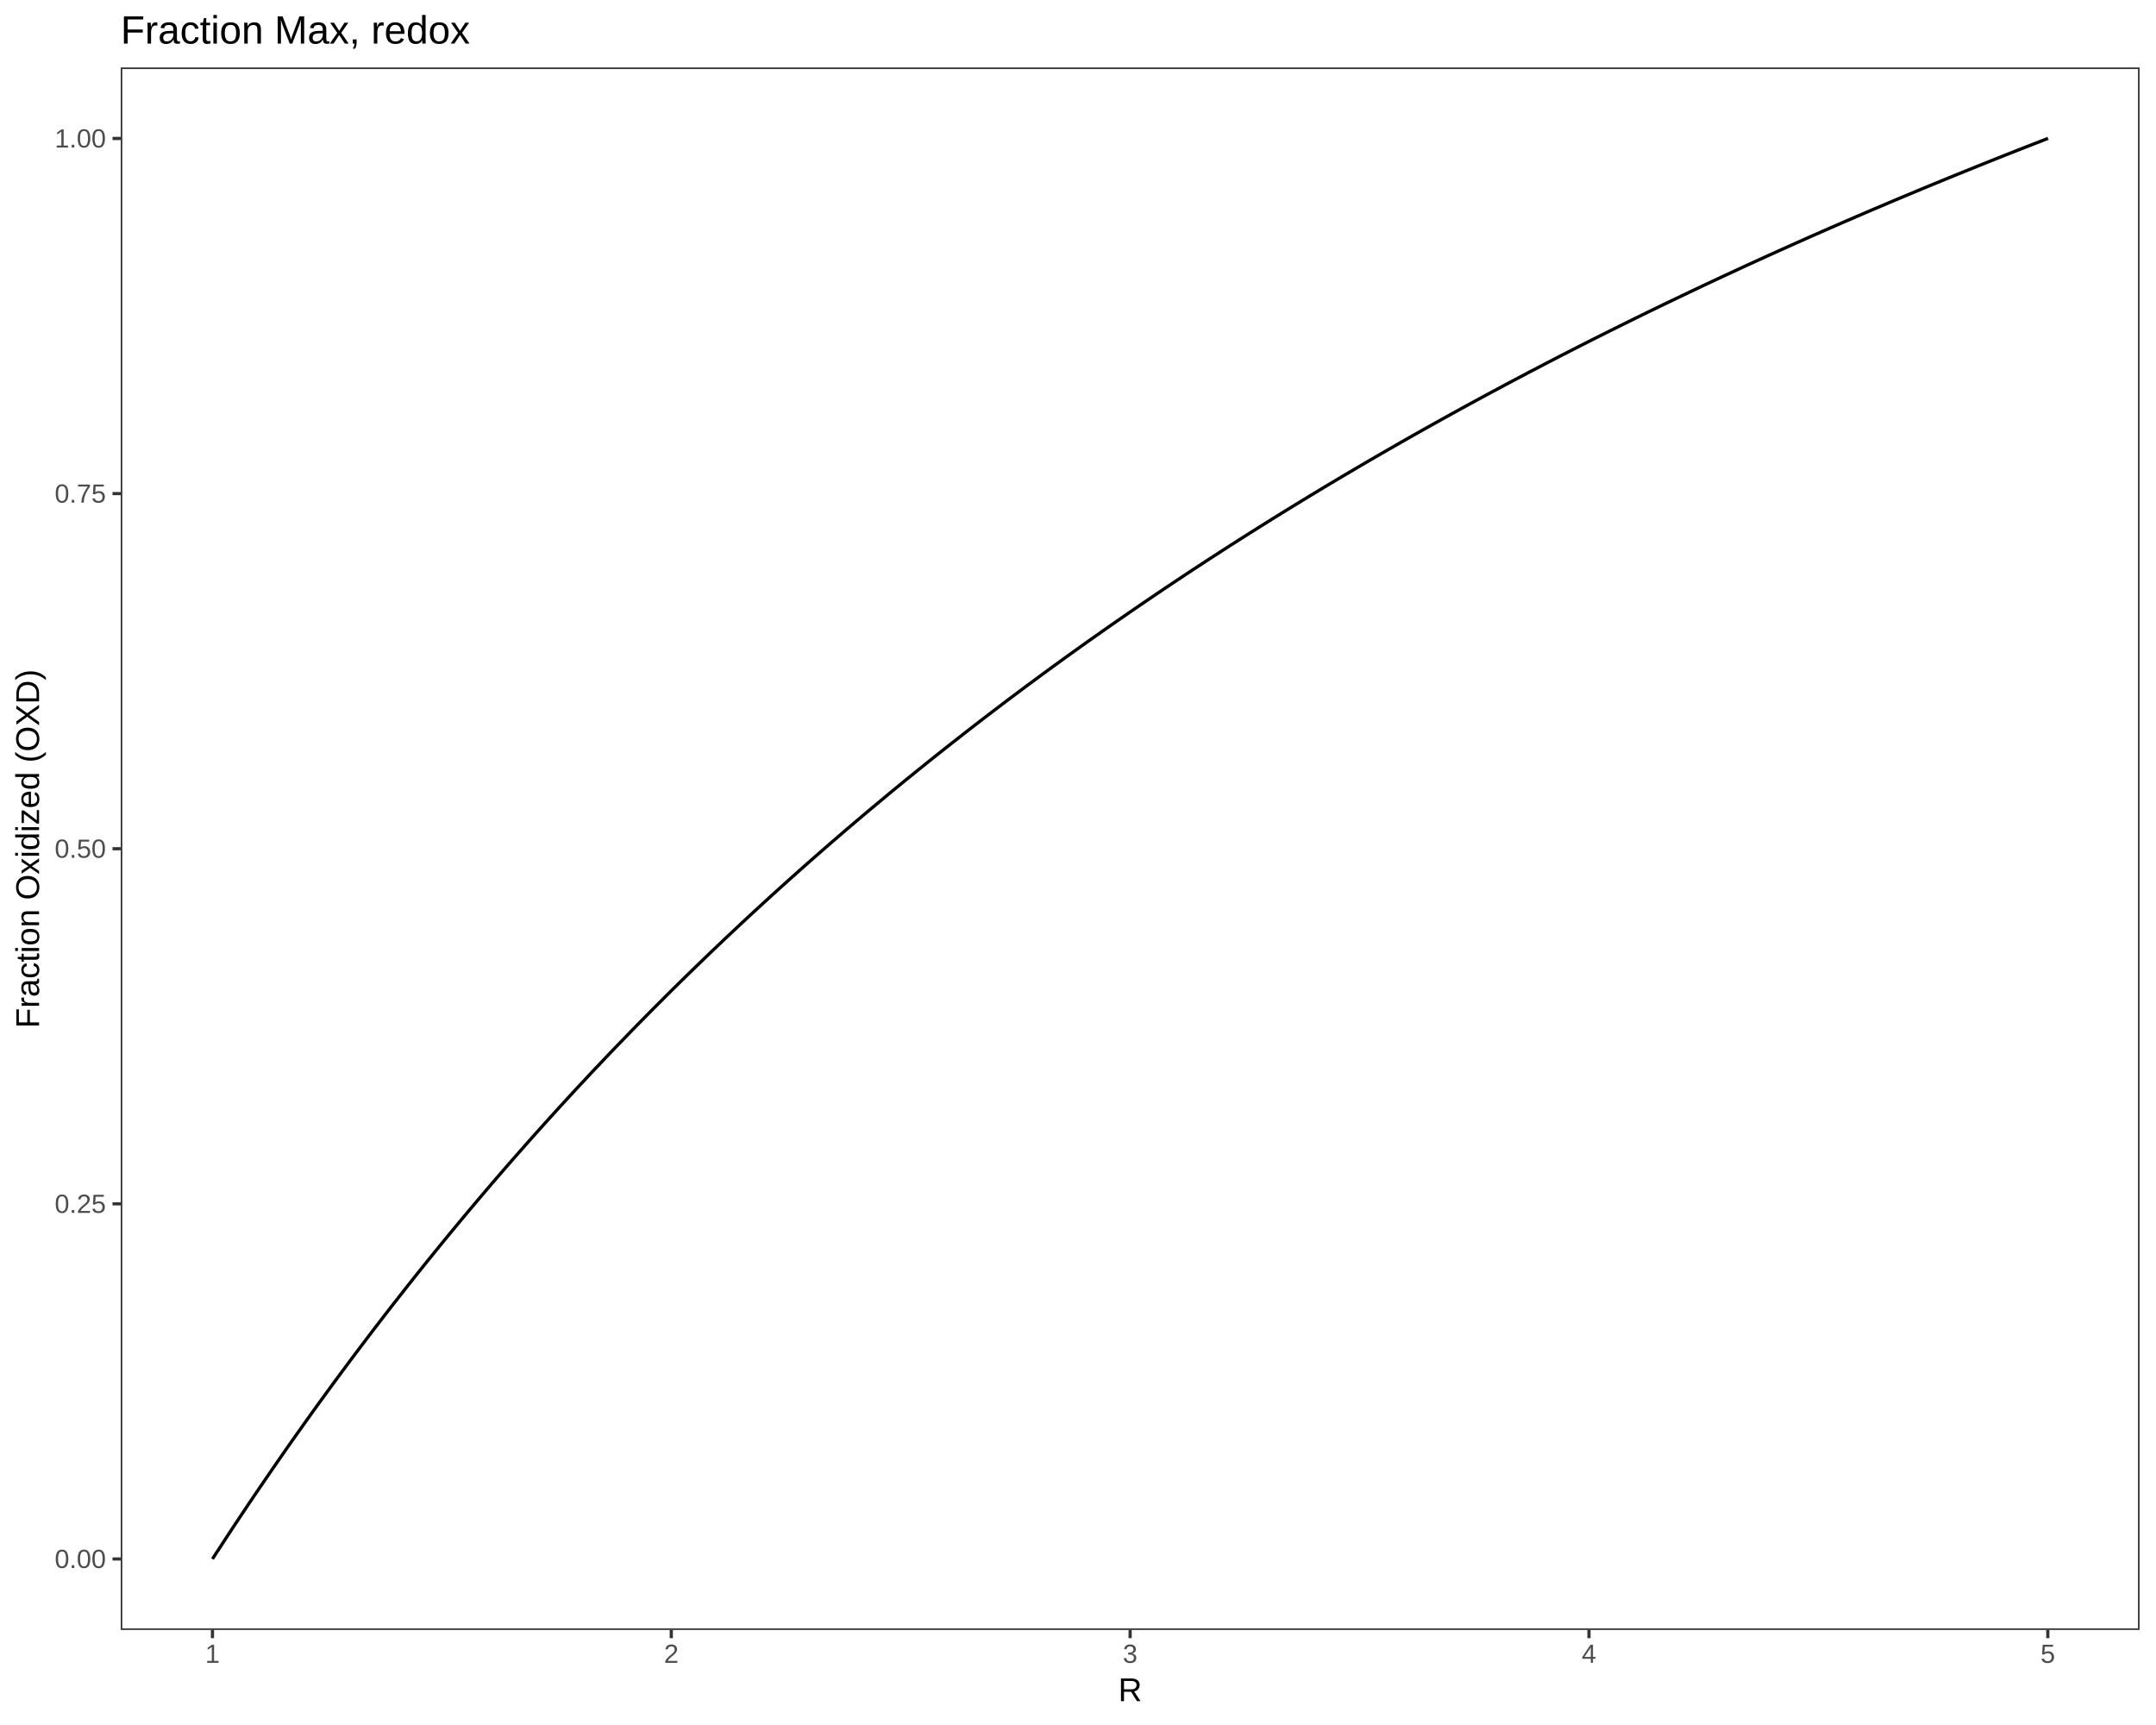
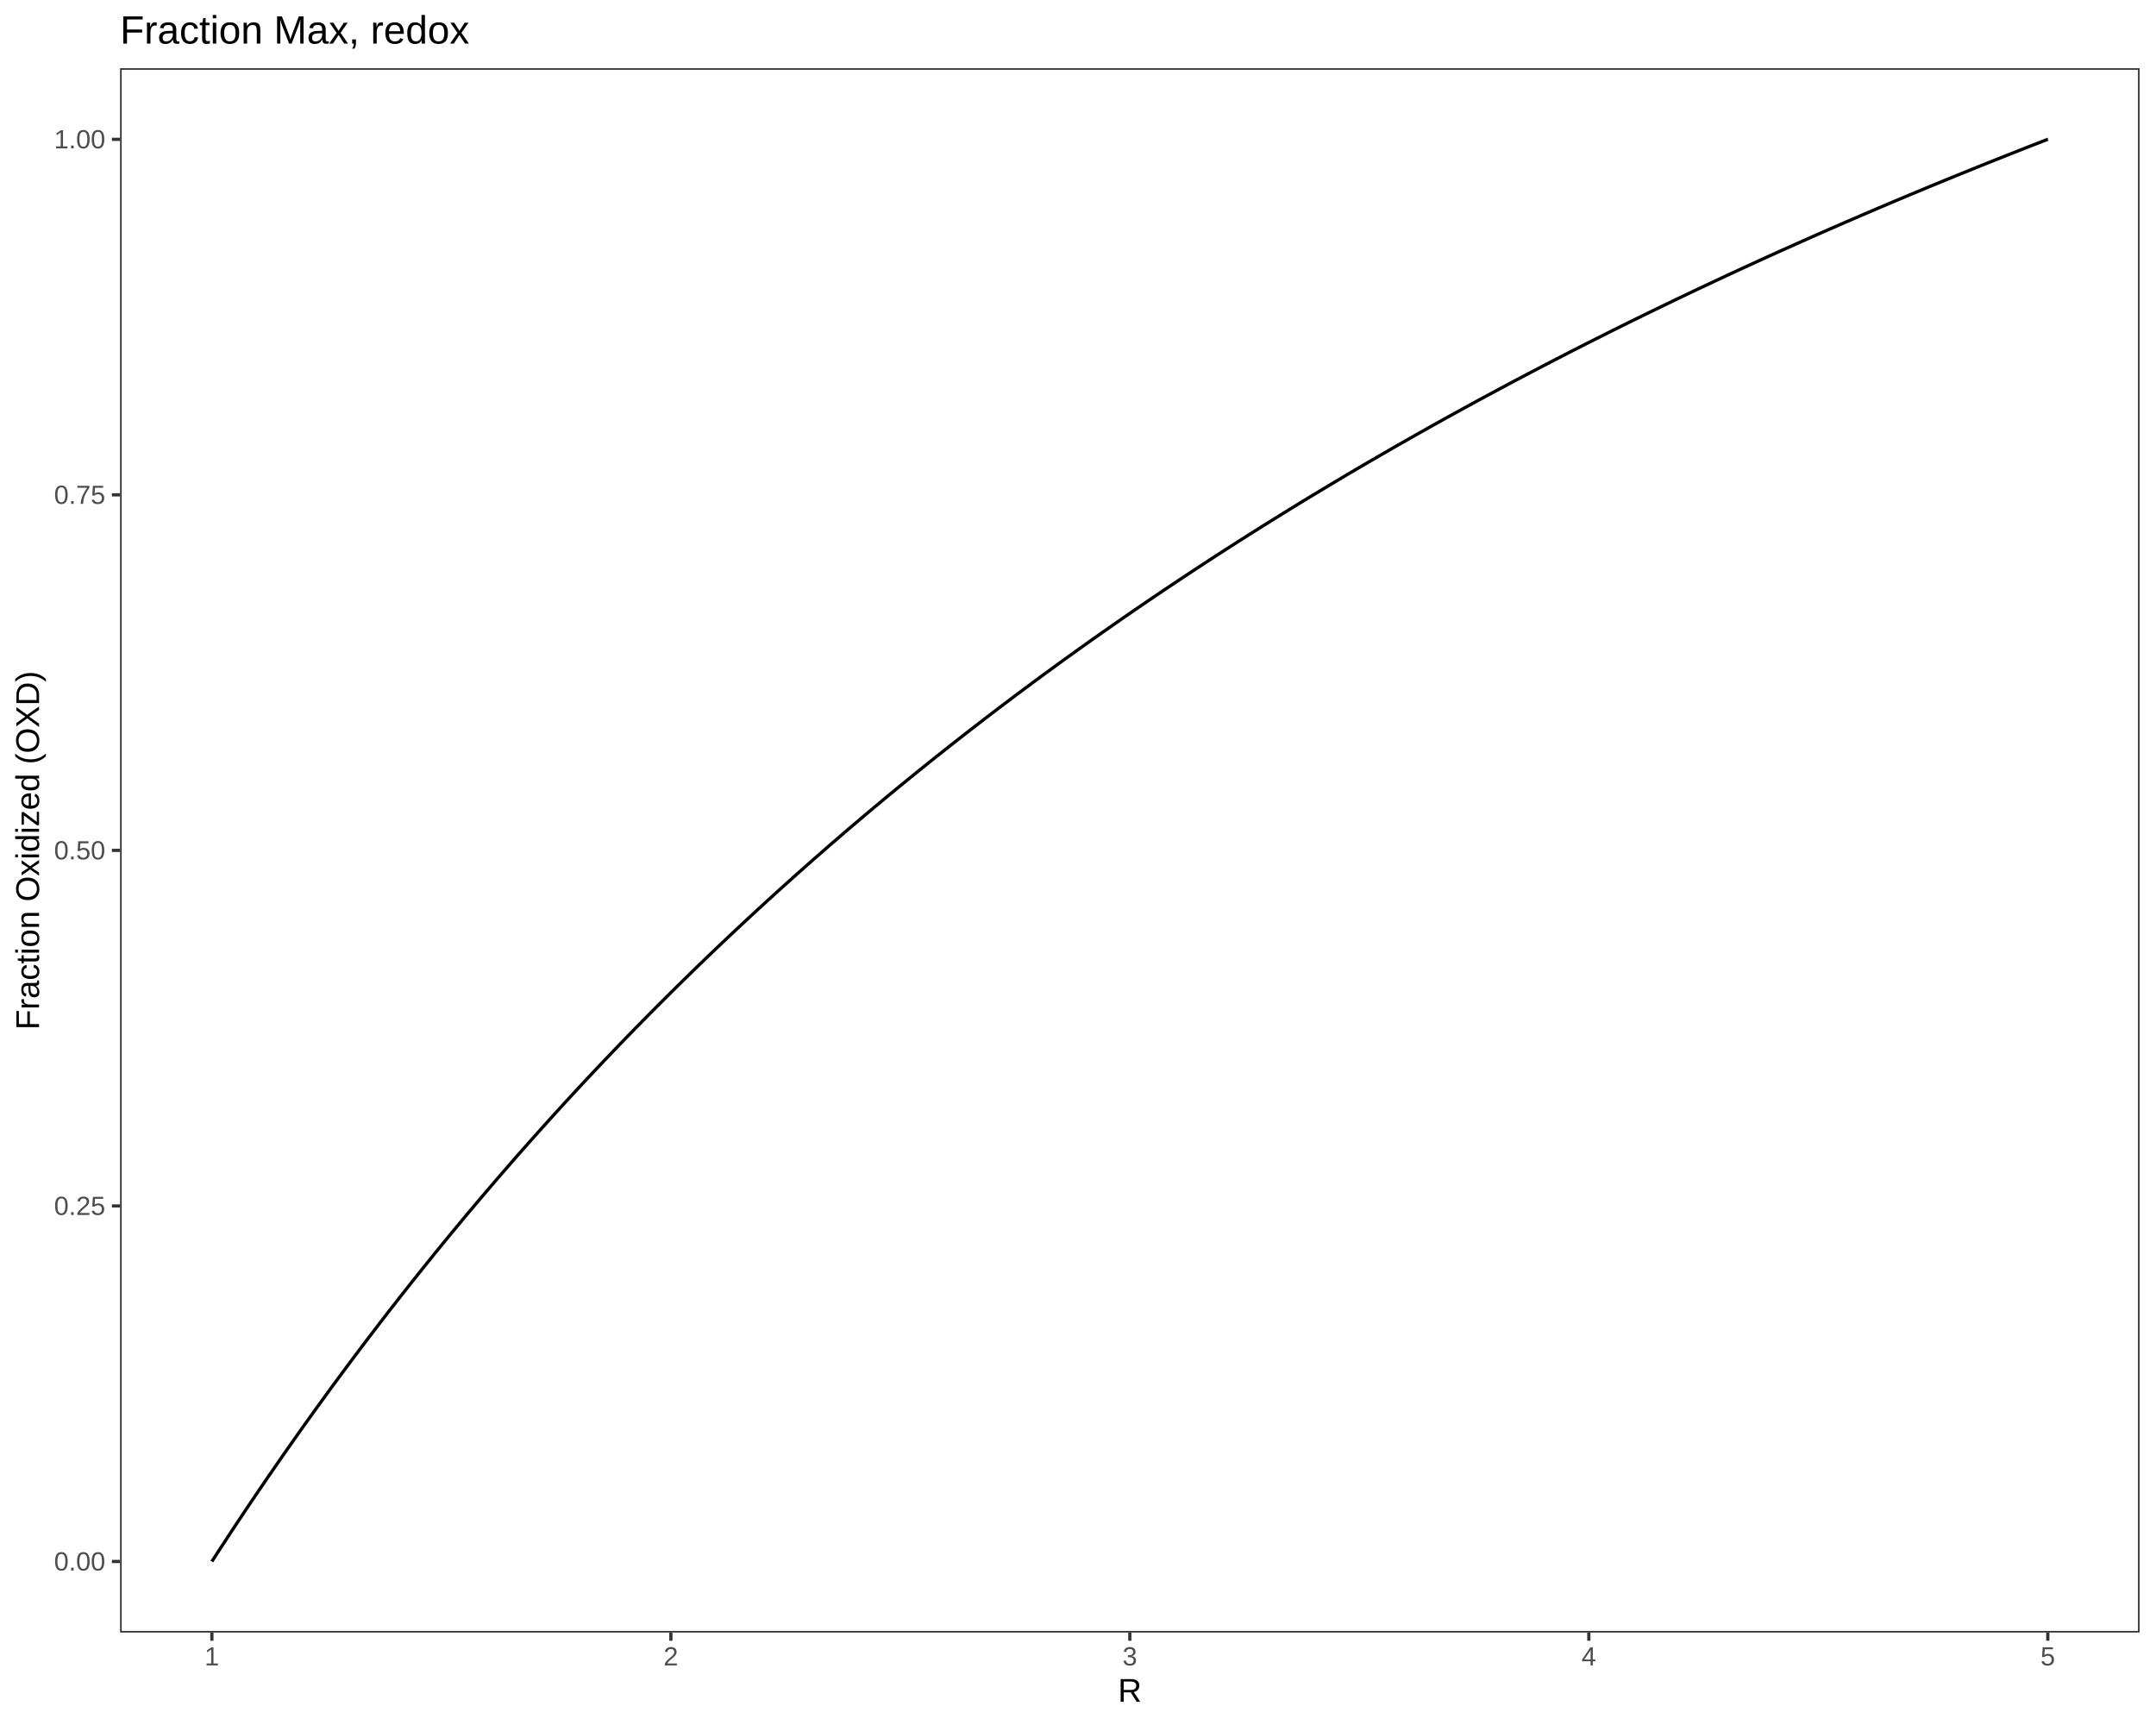
<svg xmlns="http://www.w3.org/2000/svg" viewBox="0 0 720.00 576.00">
  <defs>
    <style type="text/css">
    line, polyline, polygon, path, rect, circle {
      fill: none;
      stroke: #000000;
      stroke-linecap: round;
      stroke-linejoin: round;
      stroke-miterlimit: 10.00;
    }
  </style>
  </defs>
  <rect width="100%" height="100%" style="stroke: none; fill: #FFFFFF;" />
  <rect x="0.00" y="0.00" width="720.00" height="576.00" style="stroke-width: 1.07; stroke: #FFFFFF; fill: #FFFFFF;" />
  <defs>
-     <clipPath id="cpNDAuMzF8NzE0LjUyfDU0NC4yN3wyMi41Mg==">
-       <rect x="40.31" y="22.52" width="674.21" height="521.75" />
+     <clipPath id="cpNDAuMTB8NzE0LjUyfDU0NS4xM3wyMi43Nw==">
+       <rect x="40.10" y="22.77" width="674.42" height="522.36" />
    </clipPath>
  </defs>
-   <rect x="40.31" y="22.52" width="674.21" height="521.75" style="stroke-width: 1.07; stroke: none; fill: #FFFFFF;" clip-path="url(#cpNDAuMzF8NzE0LjUyfDU0NC4yN3wyMi41Mg==)" />
-   <polyline points="70.95,520.56 70.97,520.53 70.98,520.51 71.00,520.48 71.01,520.46 71.03,520.44 71.04,520.41 71.06,520.39 71.08,520.37 71.09,520.34 71.11,520.32 71.12,520.29 71.14,520.27 71.15,520.25 71.17,520.22 71.18,520.20 71.20,520.18 71.21,520.15 71.23,520.13 71.24,520.10 71.26,520.08 71.27,520.06 71.29,520.03 71.31,520.01 71.32,519.99 71.34,519.96 71.35,519.94 71.37,519.92 71.38,519.89 71.40,519.87 71.41,519.84 71.43,519.82 71.44,519.80 71.46,519.77 71.47,519.75 71.49,519.73 71.50,519.70 71.52,519.68 71.54,519.65 71.55,519.63 71.57,519.61 71.58,519.58 71.60,519.56 71.61,519.54 71.63,519.51 71.64,519.49 71.66,519.47 71.67,519.44 71.69,519.42 71.70,519.39 71.72,519.37 71.73,519.35 71.75,519.32 71.77,519.30 71.78,519.28 71.80,519.25 71.81,519.23 71.83,519.21 71.84,519.18 71.86,519.16 71.87,519.13 71.89,519.11 71.90,519.09 71.92,519.06 71.93,519.04 71.95,519.02 71.96,518.99 71.98,518.97 71.99,518.95 72.01,518.92 72.03,518.90 72.04,518.87 72.06,518.85 72.07,518.83 72.09,518.80 72.10,518.78 72.12,518.76 72.13,518.73 72.15,518.71 72.16,518.69 72.18,518.66 72.19,518.64 72.21,518.61 72.22,518.59 72.24,518.57 72.26,518.54 72.27,518.52 72.29,518.50 72.30,518.47 72.32,518.45 72.33,518.43 72.35,518.40 72.36,518.38 72.38,518.35 72.39,518.33 72.41,518.31 72.42,518.28 72.44,518.26 72.45,518.24 72.47,518.21 72.49,518.19 74.02,515.84 75.55,513.49 77.08,511.16 78.61,508.84 80.15,506.54 81.68,504.24 83.21,501.95 84.74,499.68 86.28,497.42 87.81,495.17 89.34,492.93 90.87,490.70 92.41,488.48 93.94,486.27 95.47,484.07 97.00,481.88 98.53,479.70 100.07,477.54 101.60,475.38 103.13,473.24 104.66,471.10 106.20,468.97 107.73,466.86 109.26,464.75 110.79,462.66 112.33,460.57 113.86,458.49 115.39,456.43 116.92,454.37 118.45,452.32 119.99,450.29 121.52,448.26 123.05,446.24 124.58,444.23 126.12,442.23 127.65,440.24 129.18,438.25 130.71,436.28 132.25,434.32 133.78,432.36 135.31,430.41 136.84,428.48 138.37,426.55 139.91,424.63 141.44,422.71 142.97,420.81 144.50,418.92 146.04,417.03 147.57,415.15 149.10,413.28 150.63,411.42 152.17,409.57 153.70,407.72 155.23,405.89 156.76,404.06 158.29,402.24 159.83,400.42 161.36,398.62 162.89,396.82 164.42,395.03 165.96,393.25 167.49,391.48 169.02,389.71 170.55,387.95 172.09,386.20 173.62,384.46 175.15,382.72 176.68,380.99 178.21,379.27 179.75,377.55 181.28,375.85 182.81,374.15 184.34,372.46 185.88,370.77 187.41,369.09 188.94,367.42 190.47,365.76 192.00,364.10 193.54,362.45 195.07,360.81 196.60,359.17 198.13,357.54 199.67,355.92 201.20,354.30 202.73,352.69 204.26,351.09 205.80,349.49 207.33,347.90 208.86,346.32 210.39,344.74 211.92,343.17 213.46,341.60 214.99,340.05 216.52,338.49 218.05,336.95 219.59,335.41 221.12,333.88 222.65,332.35 224.18,330.83 225.72,329.31 227.25,327.80 228.78,326.30 230.31,324.81 231.84,323.31 233.38,321.83 234.91,320.35 236.44,318.88 237.97,317.41 239.51,315.95 241.04,314.49 242.57,313.04 244.10,311.60 245.64,310.16 247.17,308.72 248.70,307.30 250.23,305.87 251.76,304.46 253.30,303.05 254.83,301.64 256.36,300.24 257.89,298.84 259.43,297.45 260.96,296.07 262.49,294.69 264.02,293.32 265.56,291.95 267.09,290.58 268.62,289.22 270.15,287.87 271.68,286.52 273.22,285.18 274.75,283.84 276.28,282.51 277.81,281.18 279.35,279.86 280.88,278.54 282.41,277.22 283.94,275.92 285.48,274.61 287.01,273.31 288.54,272.02 290.07,270.73 291.60,269.45 293.14,268.17 294.67,266.89 296.20,265.62 297.73,264.35 299.27,263.09 300.80,261.84 302.33,260.58 303.86,259.34 305.40,258.09 306.93,256.86 308.46,255.62 309.99,254.39 311.52,253.17 313.06,251.95 314.59,250.73 316.12,249.52 317.65,248.31 319.19,247.11 320.72,245.91 322.25,244.71 323.78,243.52 325.32,242.33 326.85,241.15 328.38,239.97 329.91,238.80 331.44,237.63 332.98,236.46 334.51,235.30 336.04,234.14 337.57,232.99 339.11,231.84 340.64,230.69 342.17,229.55 343.70,228.41 345.24,227.28 346.77,226.15 348.30,225.02 349.83,223.90 351.36,222.78 352.90,221.67 354.43,220.56 355.96,219.45 357.49,218.35 359.03,217.25 360.56,216.15 362.09,215.06 363.62,213.97 365.16,212.89 366.69,211.81 368.22,210.73 369.75,209.66 371.28,208.59 372.82,207.52 374.35,206.46 375.88,205.40 377.41,204.34 378.95,203.29 380.48,202.24 382.01,201.20 383.54,200.16 385.08,199.12 386.61,198.08 388.14,197.05 389.67,196.02 391.20,195.00 392.74,193.98 394.27,192.96 395.80,191.94 397.33,190.93 398.87,189.92 400.40,188.92 401.93,187.92 403.46,186.92 405.00,185.92 406.53,184.93 408.06,183.94 409.59,182.96 411.12,181.97 412.66,181.00 414.19,180.02 415.72,179.05 417.25,178.08 418.79,177.11 420.32,176.15 421.85,175.19 423.38,174.23 424.92,173.27 426.45,172.32 427.98,171.37 429.51,170.43 431.04,169.49 432.58,168.55 434.11,167.61 435.64,166.68 437.17,165.74 438.71,164.82 440.24,163.89 441.77,162.97 443.30,162.05 444.84,161.13 446.37,160.22 447.90,159.31 449.43,158.40 450.96,157.50 452.50,156.59 454.03,155.70 455.56,154.80 457.09,153.90 458.63,153.01 460.16,152.12 461.69,151.24 463.22,150.36 464.76,149.48 466.29,148.60 467.82,147.72 469.35,146.85 470.88,145.98 472.42,145.11 473.95,144.25 475.48,143.39 477.01,142.53 478.55,141.67 480.08,140.82 481.61,139.96 483.14,139.12 484.67,138.27 486.21,137.43 487.74,136.58 489.27,135.74 490.80,134.91 492.34,134.07 493.87,133.24 495.40,132.41 496.93,131.59 498.47,130.76 500.00,129.94 501.53,129.12 503.06,128.30 504.59,127.49 506.13,126.68 507.66,125.87 509.19,125.06 510.72,124.25 512.26,123.45 513.79,122.65 515.32,121.85 516.85,121.06 518.39,120.26 519.92,119.47 521.45,118.68 522.98,117.90 524.51,117.11 526.05,116.33 527.58,115.55 529.11,114.77 530.64,114.00 532.18,113.22 533.71,112.45 535.24,111.68 536.77,110.92 538.31,110.15 539.84,109.39 541.37,108.63 542.90,107.87 544.43,107.12 545.97,106.36 547.50,105.61 549.03,104.86 550.56,104.11 552.10,103.37 553.63,102.62 555.16,101.88 556.69,101.14 558.23,100.41 559.76,99.67 561.29,98.94 562.82,98.21 564.35,97.48 565.89,96.75 567.42,96.03 568.95,95.30 570.48,94.58 572.02,93.86 573.55,93.15 575.08,92.43 576.61,91.72 578.15,91.01 579.68,90.30 581.21,89.59 582.74,88.89 584.27,88.18 585.81,87.48 587.34,86.78 588.87,86.09 590.40,85.39 591.94,84.70 593.47,84.00 595.00,83.31 596.53,82.63 598.07,81.94 599.60,81.25 601.13,80.57 602.66,79.89 604.19,79.21 605.73,78.53 607.26,77.86 608.79,77.18 610.32,76.51 611.86,75.84 613.39,75.17 614.92,74.51 616.45,73.84 617.99,73.18 619.52,72.52 621.05,71.86 622.58,71.20 624.11,70.55 625.65,69.89 627.18,69.24 628.71,68.59 630.24,67.94 631.78,67.29 633.31,66.64 634.84,66.00 636.37,65.36 637.91,64.72 639.44,64.08 640.97,63.44 642.50,62.80 644.03,62.17 645.57,61.54 647.10,60.91 648.63,60.28 650.16,59.65 651.70,59.02 653.23,58.40 654.76,57.78 656.29,57.16 657.83,56.54 659.36,55.92 660.89,55.30 662.42,54.69 663.95,54.07 665.49,53.46 667.02,52.85 668.55,52.24 670.08,51.63 671.62,51.03 673.15,50.42 674.68,49.82 676.21,49.22 677.75,48.62 679.28,48.02 680.81,47.43 682.34,46.83 682.36,46.82 682.37,46.82 682.39,46.81 682.40,46.81 682.42,46.80 682.43,46.80 682.45,46.79 682.46,46.78 682.48,46.78 682.50,46.77 682.51,46.77 682.53,46.76 682.54,46.75 682.56,46.75 682.57,46.74 682.59,46.74 682.60,46.73 682.62,46.72 682.63,46.72 682.65,46.71 682.66,46.71 682.68,46.70 682.69,46.69 682.71,46.69 682.73,46.68 682.74,46.68 682.76,46.67 682.77,46.66 682.79,46.66 682.80,46.65 682.82,46.65 682.83,46.64 682.85,46.63 682.86,46.63 682.88,46.62 682.89,46.62 682.91,46.61 682.92,46.61 682.94,46.60 682.96,46.59 682.97,46.59 682.99,46.58 683.00,46.58 683.02,46.57 683.03,46.56 683.05,46.56 683.06,46.55 683.08,46.55 683.09,46.54 683.11,46.53 683.12,46.53 683.14,46.52 683.15,46.52 683.17,46.51 683.18,46.50 683.20,46.50 683.22,46.49 683.23,46.49 683.25,46.48 683.26,46.47 683.28,46.47 683.29,46.46 683.31,46.46 683.32,46.45 683.34,46.44 683.35,46.44 683.37,46.43 683.38,46.43 683.40,46.42 683.41,46.42 683.43,46.41 683.45,46.40 683.46,46.40 683.48,46.39 683.49,46.39 683.51,46.38 683.52,46.37 683.54,46.37 683.55,46.36 683.57,46.36 683.58,46.35 683.60,46.34 683.61,46.34 683.63,46.33 683.64,46.33 683.66,46.32 683.68,46.31 683.69,46.31 683.71,46.30 683.72,46.30 683.74,46.29 683.75,46.28 683.77,46.28 683.78,46.27 683.80,46.27 683.81,46.26 683.83,46.26 683.84,46.25 683.86,46.24 683.87,46.24 " style="stroke-width: 1.07; stroke-linecap: butt;" clip-path="url(#cpNDAuMzF8NzE0LjUyfDU0NC4yN3wyMi41Mg==)" />
-   <rect x="40.31" y="22.52" width="674.21" height="521.75" style="stroke-width: 1.07; stroke: #333333;" clip-path="url(#cpNDAuMzF8NzE0LjUyfDU0NC4yN3wyMi41Mg==)" />
+   <rect x="40.10" y="22.77" width="674.42" height="522.36" style="stroke-width: 1.07; stroke: none; fill: #FFFFFF;" clip-path="url(#cpNDAuMTB8NzE0LjUyfDU0NS4xM3wyMi43Nw==)" />
+   <polyline points="70.76,521.39 70.77,521.36 70.79,521.34 70.81,521.32 70.82,521.29 70.84,521.27 70.85,521.24 70.87,521.22 70.88,521.20 70.90,521.17 70.91,521.15 70.93,521.13 70.94,521.10 70.96,521.08 70.97,521.05 70.99,521.03 71.00,521.01 71.02,520.98 71.04,520.96 71.05,520.94 71.07,520.91 71.08,520.89 71.10,520.86 71.11,520.84 71.13,520.82 71.14,520.79 71.16,520.77 71.17,520.75 71.19,520.72 71.20,520.70 71.22,520.68 71.23,520.65 71.25,520.63 71.26,520.60 71.28,520.58 71.30,520.56 71.31,520.53 71.33,520.51 71.34,520.49 71.36,520.46 71.37,520.44 71.39,520.41 71.40,520.39 71.42,520.37 71.43,520.34 71.45,520.32 71.46,520.30 71.48,520.27 71.49,520.25 71.51,520.22 71.53,520.20 71.54,520.18 71.56,520.15 71.57,520.13 71.59,520.11 71.60,520.08 71.62,520.06 71.63,520.04 71.65,520.01 71.66,519.99 71.68,519.96 71.69,519.94 71.71,519.92 71.72,519.89 71.74,519.87 71.76,519.85 71.77,519.82 71.79,519.80 71.80,519.78 71.82,519.75 71.83,519.73 71.85,519.70 71.86,519.68 71.88,519.66 71.89,519.63 71.91,519.61 71.92,519.59 71.94,519.56 71.95,519.54 71.97,519.51 71.99,519.49 72.00,519.47 72.02,519.44 72.03,519.42 72.05,519.40 72.06,519.37 72.08,519.35 72.09,519.33 72.11,519.30 72.12,519.28 72.14,519.25 72.15,519.23 72.17,519.21 72.18,519.18 72.20,519.16 72.22,519.14 72.23,519.11 72.25,519.09 72.26,519.07 72.28,519.04 72.29,519.02 73.82,516.66 75.36,514.32 76.89,511.98 78.42,509.66 79.96,507.35 81.49,505.05 83.02,502.76 84.55,500.49 86.09,498.22 87.62,495.97 89.15,493.72 90.69,491.49 92.22,489.27 93.75,487.06 95.28,484.86 96.82,482.67 98.35,480.49 99.88,478.32 101.41,476.16 102.95,474.01 104.48,471.87 106.01,469.75 107.55,467.63 109.08,465.52 110.61,463.42 112.14,461.33 113.68,459.25 115.21,457.19 116.74,455.13 118.27,453.08 119.81,451.04 121.34,449.00 122.87,446.98 124.41,444.97 125.94,442.97 127.47,440.97 129.00,438.99 130.54,437.01 132.07,435.05 133.60,433.09 135.14,431.14 136.67,429.20 138.20,427.27 139.73,425.35 141.27,423.43 142.80,421.53 144.33,419.63 145.86,417.74 147.40,415.86 148.93,413.99 150.46,412.12 152.00,410.27 153.53,408.42 155.06,406.58 156.59,404.75 158.13,402.93 159.66,401.11 161.19,399.31 162.73,397.51 164.26,395.72 165.79,393.93 167.32,392.16 168.86,390.39 170.39,388.63 171.92,386.87 173.45,385.13 174.99,383.39 176.52,381.66 178.05,379.94 179.59,378.22 181.12,376.51 182.65,374.81 184.18,373.11 185.72,371.43 187.25,369.75 188.78,368.07 190.31,366.41 191.85,364.75 193.38,363.10 194.91,361.45 196.45,359.81 197.98,358.18 199.51,356.56 201.04,354.94 202.58,353.33 204.11,351.72 205.64,350.12 207.18,348.53 208.71,346.94 210.24,345.37 211.77,343.79 213.31,342.23 214.84,340.67 216.37,339.11 217.90,337.57 219.44,336.02 220.97,334.49 222.50,332.96 224.04,331.44 225.57,329.92 227.10,328.41 228.63,326.91 230.17,325.41 231.70,323.92 233.23,322.43 234.77,320.95 236.30,319.47 237.83,318.00 239.36,316.54 240.90,315.08 242.43,313.63 243.96,312.18 245.49,310.74 247.03,309.31 248.56,307.88 250.09,306.45 251.63,305.04 253.16,303.62 254.69,302.22 256.22,300.81 257.76,299.42 259.29,298.02 260.82,296.64 262.35,295.26 263.89,293.88 265.42,292.51 266.95,291.15 268.49,289.79 270.02,288.43 271.55,287.08 273.08,285.74 274.62,284.40 276.15,283.06 277.68,281.73 279.22,280.41 280.75,279.09 282.28,277.77 283.81,276.46 285.35,275.16 286.88,273.86 288.41,272.56 289.94,271.27 291.48,269.98 293.01,268.70 294.54,267.43 296.08,266.15 297.61,264.89 299.14,263.62 300.67,262.37 302.21,261.11 303.74,259.86 305.27,258.62 306.80,257.38 308.34,256.14 309.87,254.91 311.40,253.69 312.94,252.46 314.47,251.25 316.00,250.03 317.53,248.82 319.07,247.62 320.60,246.42 322.13,245.22 323.67,244.03 325.20,242.84 326.73,241.66 328.26,240.48 329.80,239.30 331.33,238.13 332.86,236.96 334.39,235.80 335.93,234.64 337.46,233.49 338.99,232.33 340.53,231.19 342.06,230.04 343.59,228.91 345.12,227.77 346.66,226.64 348.19,225.51 349.72,224.39 351.26,223.27 352.79,222.15 354.32,221.04 355.85,219.93 357.39,218.83 358.92,217.73 360.45,216.63 361.98,215.54 363.52,214.45 365.05,213.36 366.58,212.28 368.12,211.20 369.65,210.13 371.18,209.06 372.71,207.99 374.25,206.92 375.78,205.86 377.31,204.81 378.84,203.75 380.38,202.70 381.91,201.66 383.44,200.61 384.98,199.57 386.51,198.54 388.04,197.50 389.57,196.47 391.11,195.45 392.64,194.43 394.17,193.41 395.71,192.39 397.24,191.38 398.77,190.37 400.30,189.36 401.84,188.36 403.37,187.36 404.90,186.36 406.43,185.37 407.97,184.38 409.50,183.39 411.03,182.41 412.57,181.43 414.10,180.45 415.63,179.48 417.16,178.51 418.70,177.54 420.23,176.58 421.76,175.61 423.30,174.66 424.83,173.70 426.36,172.75 427.89,171.80 429.43,170.85 430.96,169.91 432.49,168.97 434.02,168.03 435.56,167.09 437.09,166.16 438.62,165.23 440.16,164.31 441.69,163.38 443.22,162.46 444.75,161.55 446.29,160.63 447.82,159.72 449.35,158.81 450.88,157.90 452.42,157.00 453.95,156.10 455.48,155.20 457.02,154.31 458.55,153.42 460.08,152.53 461.61,151.64 463.15,150.76 464.68,149.87 466.21,148.99 467.75,148.12 469.28,147.25 470.81,146.37 472.34,145.51 473.88,144.64 475.41,143.78 476.94,142.92 478.47,142.06 480.01,141.20 481.54,140.35 483.07,139.50 484.61,138.65 486.14,137.81 487.67,136.97 489.20,136.13 490.74,135.29 492.27,134.45 493.80,133.62 495.34,132.79 496.87,131.96 498.40,131.14 499.93,130.32 501.47,129.50 503.00,128.68 504.53,127.86 506.06,127.05 507.60,126.24 509.13,125.43 510.66,124.62 512.20,123.82 513.73,123.02 515.26,122.22 516.79,121.42 518.33,120.63 519.86,119.84 521.39,119.05 522.92,118.26 524.46,117.47 525.99,116.69 527.52,115.91 529.06,115.13 530.59,114.35 532.12,113.58 533.65,112.81 535.19,112.04 536.72,111.27 538.25,110.50 539.79,109.74 541.32,108.98 542.85,108.22 544.38,107.46 545.92,106.71 547.45,105.96 548.98,105.21 550.51,104.46 552.05,103.71 553.58,102.97 555.11,102.23 556.65,101.49 558.18,100.75 559.71,100.01 561.24,99.28 562.78,98.55 564.31,97.82 565.84,97.09 567.38,96.36 568.91,95.64 570.44,94.92 571.97,94.20 573.51,93.48 575.04,92.76 576.57,92.05 578.10,91.34 579.64,90.63 581.17,89.92 582.70,89.21 584.24,88.51 585.77,87.81 587.30,87.11 588.83,86.41 590.37,85.71 591.90,85.02 593.43,84.33 594.96,83.63 596.50,82.95 598.03,82.26 599.56,81.57 601.10,80.89 602.63,80.21 604.16,79.53 605.69,78.85 607.23,78.17 608.76,77.50 610.29,76.83 611.83,76.16 613.36,75.49 614.89,74.82 616.42,74.15 617.96,73.49 619.49,72.83 621.02,72.17 622.55,71.51 624.09,70.85 625.62,70.20 627.15,69.54 628.69,68.89 630.22,68.24 631.75,67.59 633.28,66.95 634.82,66.30 636.35,65.66 637.88,65.02 639.42,64.38 640.95,63.74 642.48,63.10 644.01,62.47 645.55,61.83 647.08,61.20 648.61,60.57 650.14,59.94 651.68,59.32 653.21,58.69 654.74,58.07 656.28,57.45 657.81,56.83 659.34,56.21 660.87,55.59 662.41,54.97 663.94,54.36 665.47,53.75 667.00,53.14 668.54,52.53 670.07,51.92 671.60,51.31 673.14,50.71 674.67,50.10 676.20,49.50 677.73,48.90 679.27,48.30 680.80,47.71 682.33,47.11 682.35,47.10 682.36,47.10 682.38,47.09 682.39,47.09 682.41,47.08 682.42,47.07 682.44,47.07 682.46,47.06 682.47,47.06 682.49,47.05 682.50,47.04 682.52,47.04 682.53,47.03 682.55,47.03 682.56,47.02 682.58,47.01 682.59,47.01 682.61,47.00 682.62,47.00 682.64,46.99 682.65,46.98 682.67,46.98 682.69,46.97 682.70,46.97 682.72,46.96 682.73,46.95 682.75,46.95 682.76,46.94 682.78,46.94 682.79,46.93 682.81,46.92 682.82,46.92 682.84,46.91 682.85,46.91 682.87,46.90 682.88,46.90 682.90,46.89 682.91,46.88 682.93,46.88 682.95,46.87 682.96,46.87 682.98,46.86 682.99,46.85 683.01,46.85 683.02,46.84 683.04,46.84 683.05,46.83 683.07,46.82 683.08,46.82 683.10,46.81 683.11,46.81 683.13,46.80 683.14,46.79 683.16,46.79 683.18,46.78 683.19,46.78 683.21,46.77 683.22,46.76 683.24,46.76 683.25,46.75 683.27,46.75 683.28,46.74 683.30,46.73 683.31,46.73 683.33,46.72 683.34,46.72 683.36,46.71 683.37,46.71 683.39,46.70 683.41,46.69 683.42,46.69 683.44,46.68 683.45,46.68 683.47,46.67 683.48,46.66 683.50,46.66 683.51,46.65 683.53,46.65 683.54,46.64 683.56,46.63 683.57,46.63 683.59,46.62 683.60,46.62 683.62,46.61 683.64,46.60 683.65,46.60 683.67,46.59 683.68,46.59 683.70,46.58 683.71,46.57 683.73,46.57 683.74,46.56 683.76,46.56 683.77,46.55 683.79,46.54 683.80,46.54 683.82,46.53 683.83,46.53 683.85,46.52 683.87,46.52 " style="stroke-width: 1.07; stroke-linecap: butt;" clip-path="url(#cpNDAuMTB8NzE0LjUyfDU0NS4xM3wyMi43Nw==)" />
+   <rect x="40.10" y="22.77" width="674.42" height="522.36" style="stroke-width: 1.07; stroke: #333333;" clip-path="url(#cpNDAuMTB8NzE0LjUyfDU0NS4xM3wyMi43Nw==)" />
  <defs>
    <clipPath id="cpMC4wMHw3MjAuMDB8NTc2LjAwfDAuMDA=">
      <rect x="0.00" y="0.00" width="720.00" height="576.00" />
    </clipPath>
  </defs>
  <g clip-path="url(#cpMC4wMHw3MjAuMDB8NTc2LjAwfDAuMDA=)">
-     <text x="18.27" y="523.58" style="font-size: 8.80px; fill: #4D4D4D; font-family: Liberation Sans;" textLength="17.11px" lengthAdjust="spacingAndGlyphs">0.00</text>
+     <text x="18.06" y="524.41" style="font-size: 8.80px; fill: #4D4D4D; font-family: Liberation Sans;" textLength="17.11px" lengthAdjust="spacingAndGlyphs">0.00</text>
  </g>
  <g clip-path="url(#cpMC4wMHw3MjAuMDB8NTc2LjAwfDAuMDA=)">
-     <text x="18.27" y="405.00" style="font-size: 8.80px; fill: #4D4D4D; font-family: Liberation Sans;" textLength="17.11px" lengthAdjust="spacingAndGlyphs">0.25</text>
+     <text x="18.06" y="405.69" style="font-size: 8.80px; fill: #4D4D4D; font-family: Liberation Sans;" textLength="17.11px" lengthAdjust="spacingAndGlyphs">0.25</text>
  </g>
  <g clip-path="url(#cpMC4wMHw3MjAuMDB8NTc2LjAwfDAuMDA=)">
-     <text x="18.27" y="286.42" style="font-size: 8.80px; fill: #4D4D4D; font-family: Liberation Sans;" textLength="17.11px" lengthAdjust="spacingAndGlyphs">0.50</text>
+     <text x="18.06" y="286.97" style="font-size: 8.80px; fill: #4D4D4D; font-family: Liberation Sans;" textLength="17.11px" lengthAdjust="spacingAndGlyphs">0.50</text>
  </g>
  <g clip-path="url(#cpMC4wMHw3MjAuMDB8NTc2LjAwfDAuMDA=)">
-     <text x="18.27" y="167.84" style="font-size: 8.80px; fill: #4D4D4D; font-family: Liberation Sans;" textLength="17.11px" lengthAdjust="spacingAndGlyphs">0.75</text>
+     <text x="18.06" y="168.26" style="font-size: 8.80px; fill: #4D4D4D; font-family: Liberation Sans;" textLength="17.11px" lengthAdjust="spacingAndGlyphs">0.75</text>
  </g>
  <g clip-path="url(#cpMC4wMHw3MjAuMDB8NTc2LjAwfDAuMDA=)">
-     <text x="18.27" y="49.26" style="font-size: 8.80px; fill: #4D4D4D; font-family: Liberation Sans;" textLength="17.11px" lengthAdjust="spacingAndGlyphs">1.00</text>
+     <text x="18.06" y="49.54" style="font-size: 8.80px; fill: #4D4D4D; font-family: Liberation Sans;" textLength="17.11px" lengthAdjust="spacingAndGlyphs">1.00</text>
  </g>
-   <polyline points="37.57,520.56 40.31,520.56 " style="stroke-width: 1.07; stroke: #333333; stroke-linecap: butt;" clip-path="url(#cpMC4wMHw3MjAuMDB8NTc2LjAwfDAuMDA=)" />
-   <polyline points="37.57,401.98 40.31,401.98 " style="stroke-width: 1.07; stroke: #333333; stroke-linecap: butt;" clip-path="url(#cpMC4wMHw3MjAuMDB8NTc2LjAwfDAuMDA=)" />
-   <polyline points="37.57,283.40 40.31,283.40 " style="stroke-width: 1.07; stroke: #333333; stroke-linecap: butt;" clip-path="url(#cpMC4wMHw3MjAuMDB8NTc2LjAwfDAuMDA=)" />
-   <polyline points="37.57,164.82 40.31,164.82 " style="stroke-width: 1.07; stroke: #333333; stroke-linecap: butt;" clip-path="url(#cpMC4wMHw3MjAuMDB8NTc2LjAwfDAuMDA=)" />
-   <polyline points="37.57,46.24 40.31,46.24 " style="stroke-width: 1.07; stroke: #333333; stroke-linecap: butt;" clip-path="url(#cpMC4wMHw3MjAuMDB8NTc2LjAwfDAuMDA=)" />
-   <polyline points="70.95,547.01 70.95,544.27 " style="stroke-width: 1.07; stroke: #333333; stroke-linecap: butt;" clip-path="url(#cpMC4wMHw3MjAuMDB8NTc2LjAwfDAuMDA=)" />
-   <polyline points="224.18,547.01 224.18,544.27 " style="stroke-width: 1.07; stroke: #333333; stroke-linecap: butt;" clip-path="url(#cpMC4wMHw3MjAuMDB8NTc2LjAwfDAuMDA=)" />
-   <polyline points="377.41,547.01 377.41,544.27 " style="stroke-width: 1.07; stroke: #333333; stroke-linecap: butt;" clip-path="url(#cpMC4wMHw3MjAuMDB8NTc2LjAwfDAuMDA=)" />
-   <polyline points="530.64,547.01 530.64,544.27 " style="stroke-width: 1.07; stroke: #333333; stroke-linecap: butt;" clip-path="url(#cpMC4wMHw3MjAuMDB8NTc2LjAwfDAuMDA=)" />
-   <polyline points="683.87,547.01 683.87,544.27 " style="stroke-width: 1.07; stroke: #333333; stroke-linecap: butt;" clip-path="url(#cpMC4wMHw3MjAuMDB8NTc2LjAwfDAuMDA=)" />
+   <polyline points="37.36,521.39 40.10,521.39 " style="stroke-width: 1.07; stroke: #333333; stroke-linecap: butt;" clip-path="url(#cpMC4wMHw3MjAuMDB8NTc2LjAwfDAuMDA=)" />
+   <polyline points="37.36,402.67 40.10,402.67 " style="stroke-width: 1.07; stroke: #333333; stroke-linecap: butt;" clip-path="url(#cpMC4wMHw3MjAuMDB8NTc2LjAwfDAuMDA=)" />
+   <polyline points="37.36,283.95 40.10,283.95 " style="stroke-width: 1.07; stroke: #333333; stroke-linecap: butt;" clip-path="url(#cpMC4wMHw3MjAuMDB8NTc2LjAwfDAuMDA=)" />
+   <polyline points="37.36,165.23 40.10,165.23 " style="stroke-width: 1.07; stroke: #333333; stroke-linecap: butt;" clip-path="url(#cpMC4wMHw3MjAuMDB8NTc2LjAwfDAuMDA=)" />
+   <polyline points="37.36,46.52 40.10,46.52 " style="stroke-width: 1.07; stroke: #333333; stroke-linecap: butt;" clip-path="url(#cpMC4wMHw3MjAuMDB8NTc2LjAwfDAuMDA=)" />
+   <polyline points="70.76,547.87 70.76,545.13 " style="stroke-width: 1.07; stroke: #333333; stroke-linecap: butt;" clip-path="url(#cpMC4wMHw3MjAuMDB8NTc2LjAwfDAuMDA=)" />
+   <polyline points="224.04,547.87 224.04,545.13 " style="stroke-width: 1.07; stroke: #333333; stroke-linecap: butt;" clip-path="url(#cpMC4wMHw3MjAuMDB8NTc2LjAwfDAuMDA=)" />
+   <polyline points="377.31,547.87 377.31,545.13 " style="stroke-width: 1.07; stroke: #333333; stroke-linecap: butt;" clip-path="url(#cpMC4wMHw3MjAuMDB8NTc2LjAwfDAuMDA=)" />
+   <polyline points="530.59,547.87 530.59,545.13 " style="stroke-width: 1.07; stroke: #333333; stroke-linecap: butt;" clip-path="url(#cpMC4wMHw3MjAuMDB8NTc2LjAwfDAuMDA=)" />
+   <polyline points="683.87,547.87 683.87,545.13 " style="stroke-width: 1.07; stroke: #333333; stroke-linecap: butt;" clip-path="url(#cpMC4wMHw3MjAuMDB8NTc2LjAwfDAuMDA=)" />
  <g clip-path="url(#cpMC4wMHw3MjAuMDB8NTc2LjAwfDAuMDA=)">
-     <text x="68.51" y="555.25" style="font-size: 8.80px; fill: #4D4D4D; font-family: Liberation Sans;" textLength="4.89px" lengthAdjust="spacingAndGlyphs">1</text>
+     <text x="68.31" y="556.11" style="font-size: 8.80px; fill: #4D4D4D; font-family: Liberation Sans;" textLength="4.89px" lengthAdjust="spacingAndGlyphs">1</text>
  </g>
  <g clip-path="url(#cpMC4wMHw3MjAuMDB8NTc2LjAwfDAuMDA=)">
-     <text x="221.74" y="555.25" style="font-size: 8.80px; fill: #4D4D4D; font-family: Liberation Sans;" textLength="4.89px" lengthAdjust="spacingAndGlyphs">2</text>
+     <text x="221.59" y="556.11" style="font-size: 8.80px; fill: #4D4D4D; font-family: Liberation Sans;" textLength="4.89px" lengthAdjust="spacingAndGlyphs">2</text>
  </g>
  <g clip-path="url(#cpMC4wMHw3MjAuMDB8NTc2LjAwfDAuMDA=)">
-     <text x="374.97" y="555.25" style="font-size: 8.80px; fill: #4D4D4D; font-family: Liberation Sans;" textLength="4.89px" lengthAdjust="spacingAndGlyphs">3</text>
+     <text x="374.87" y="556.11" style="font-size: 8.80px; fill: #4D4D4D; font-family: Liberation Sans;" textLength="4.89px" lengthAdjust="spacingAndGlyphs">3</text>
  </g>
  <g clip-path="url(#cpMC4wMHw3MjAuMDB8NTc2LjAwfDAuMDA=)">
-     <text x="528.20" y="555.25" style="font-size: 8.80px; fill: #4D4D4D; font-family: Liberation Sans;" textLength="4.89px" lengthAdjust="spacingAndGlyphs">4</text>
+     <text x="528.14" y="556.11" style="font-size: 8.80px; fill: #4D4D4D; font-family: Liberation Sans;" textLength="4.89px" lengthAdjust="spacingAndGlyphs">4</text>
  </g>
  <g clip-path="url(#cpMC4wMHw3MjAuMDB8NTc2LjAwfDAuMDA=)">
-     <text x="681.43" y="555.25" style="font-size: 8.80px; fill: #4D4D4D; font-family: Liberation Sans;" textLength="4.89px" lengthAdjust="spacingAndGlyphs">5</text>
+     <text x="681.42" y="556.11" style="font-size: 8.80px; fill: #4D4D4D; font-family: Liberation Sans;" textLength="4.89px" lengthAdjust="spacingAndGlyphs">5</text>
  </g>
  <g clip-path="url(#cpMC4wMHw3MjAuMDB8NTc2LjAwfDAuMDA=)">
-     <text x="373.44" y="568.04" style="font-size: 11.00px; font-family: Liberation Sans;" textLength="7.94px" lengthAdjust="spacingAndGlyphs">R</text>
+     <text x="373.34" y="568.24" style="font-size: 11.00px; font-family: Liberation Sans;" textLength="7.94px" lengthAdjust="spacingAndGlyphs">R</text>
  </g>
  <g clip-path="url(#cpMC4wMHw3MjAuMDB8NTc2LjAwfDAuMDA=)">
-     <text transform="translate(13.04,343.32) rotate(-90)" style="font-size: 11.00px; font-family: Liberation Sans;" textLength="119.84px" lengthAdjust="spacingAndGlyphs">Fraction Oxidized (OXD)</text>
+     <text transform="translate(13.04,343.87) rotate(-90)" style="font-size: 11.00px; font-family: Liberation Sans;" textLength="119.84px" lengthAdjust="spacingAndGlyphs">Fraction Oxidized (OXD)</text>
  </g>
  <g clip-path="url(#cpMC4wMHw3MjAuMDB8NTc2LjAwfDAuMDA=)">
-     <text x="40.31" y="14.56" style="font-size: 13.20px; font-family: Liberation Sans;" textLength="116.47px" lengthAdjust="spacingAndGlyphs">Fraction Max, redox</text>
+     <text x="40.10" y="14.56" style="font-size: 13.20px; font-family: Liberation Sans;" textLength="116.47px" lengthAdjust="spacingAndGlyphs">Fraction Max, redox</text>
  </g>
</svg>
